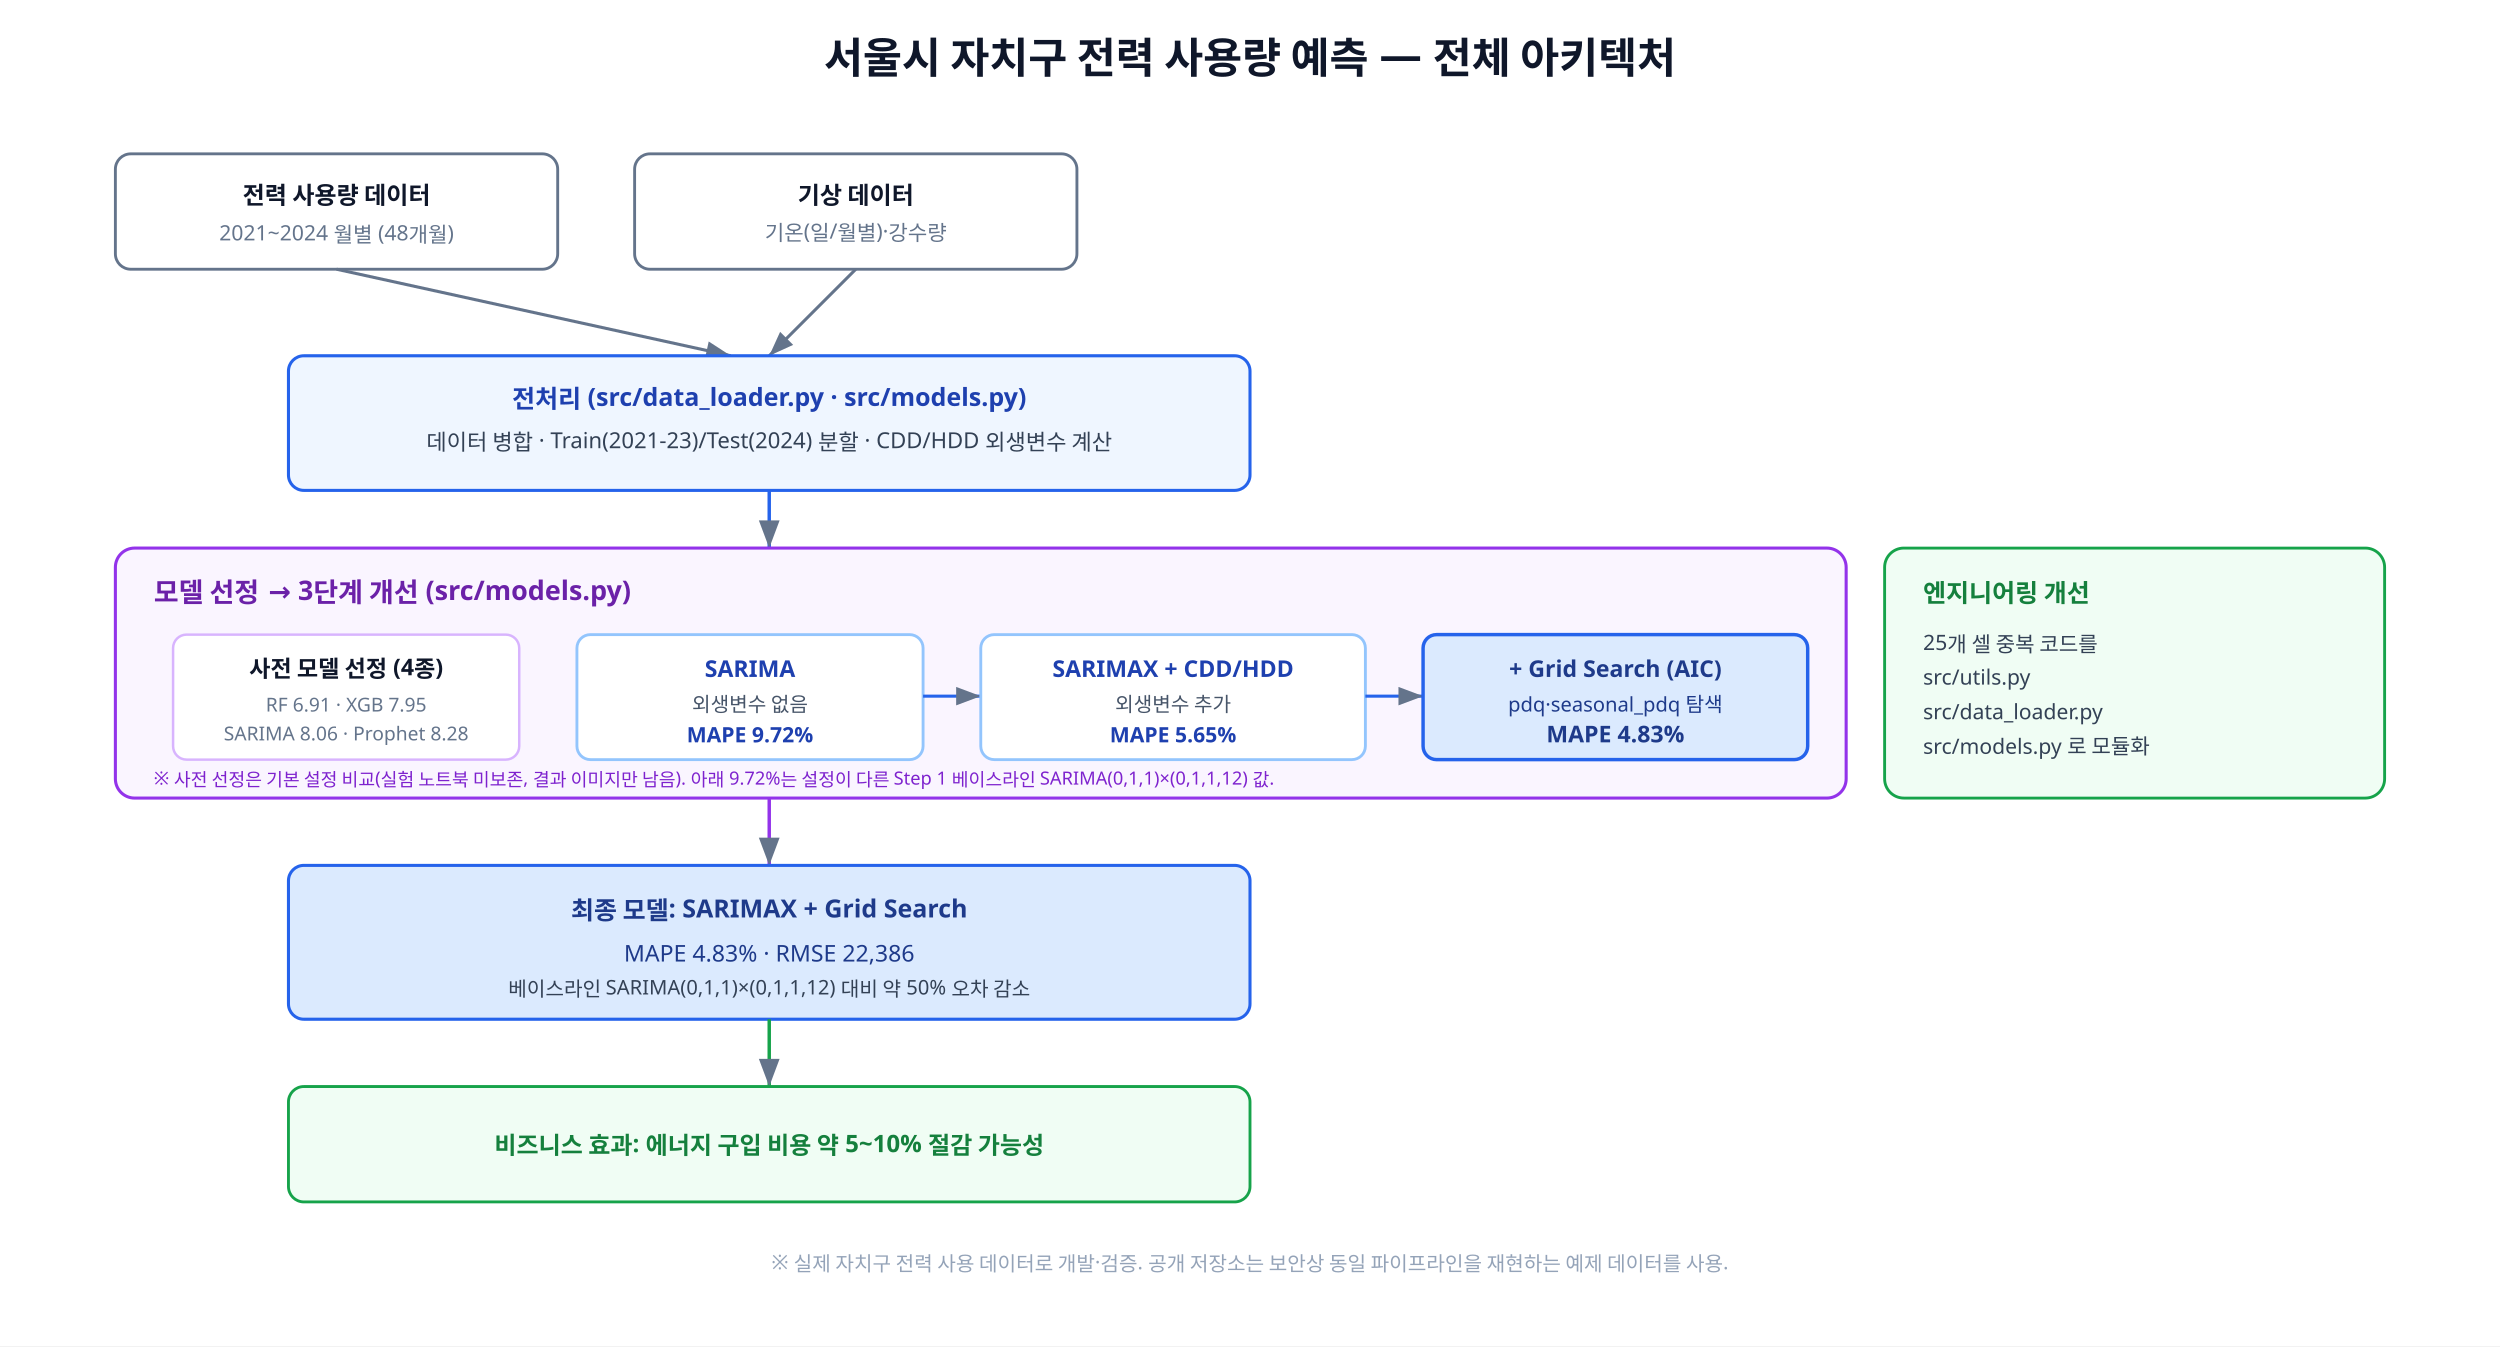
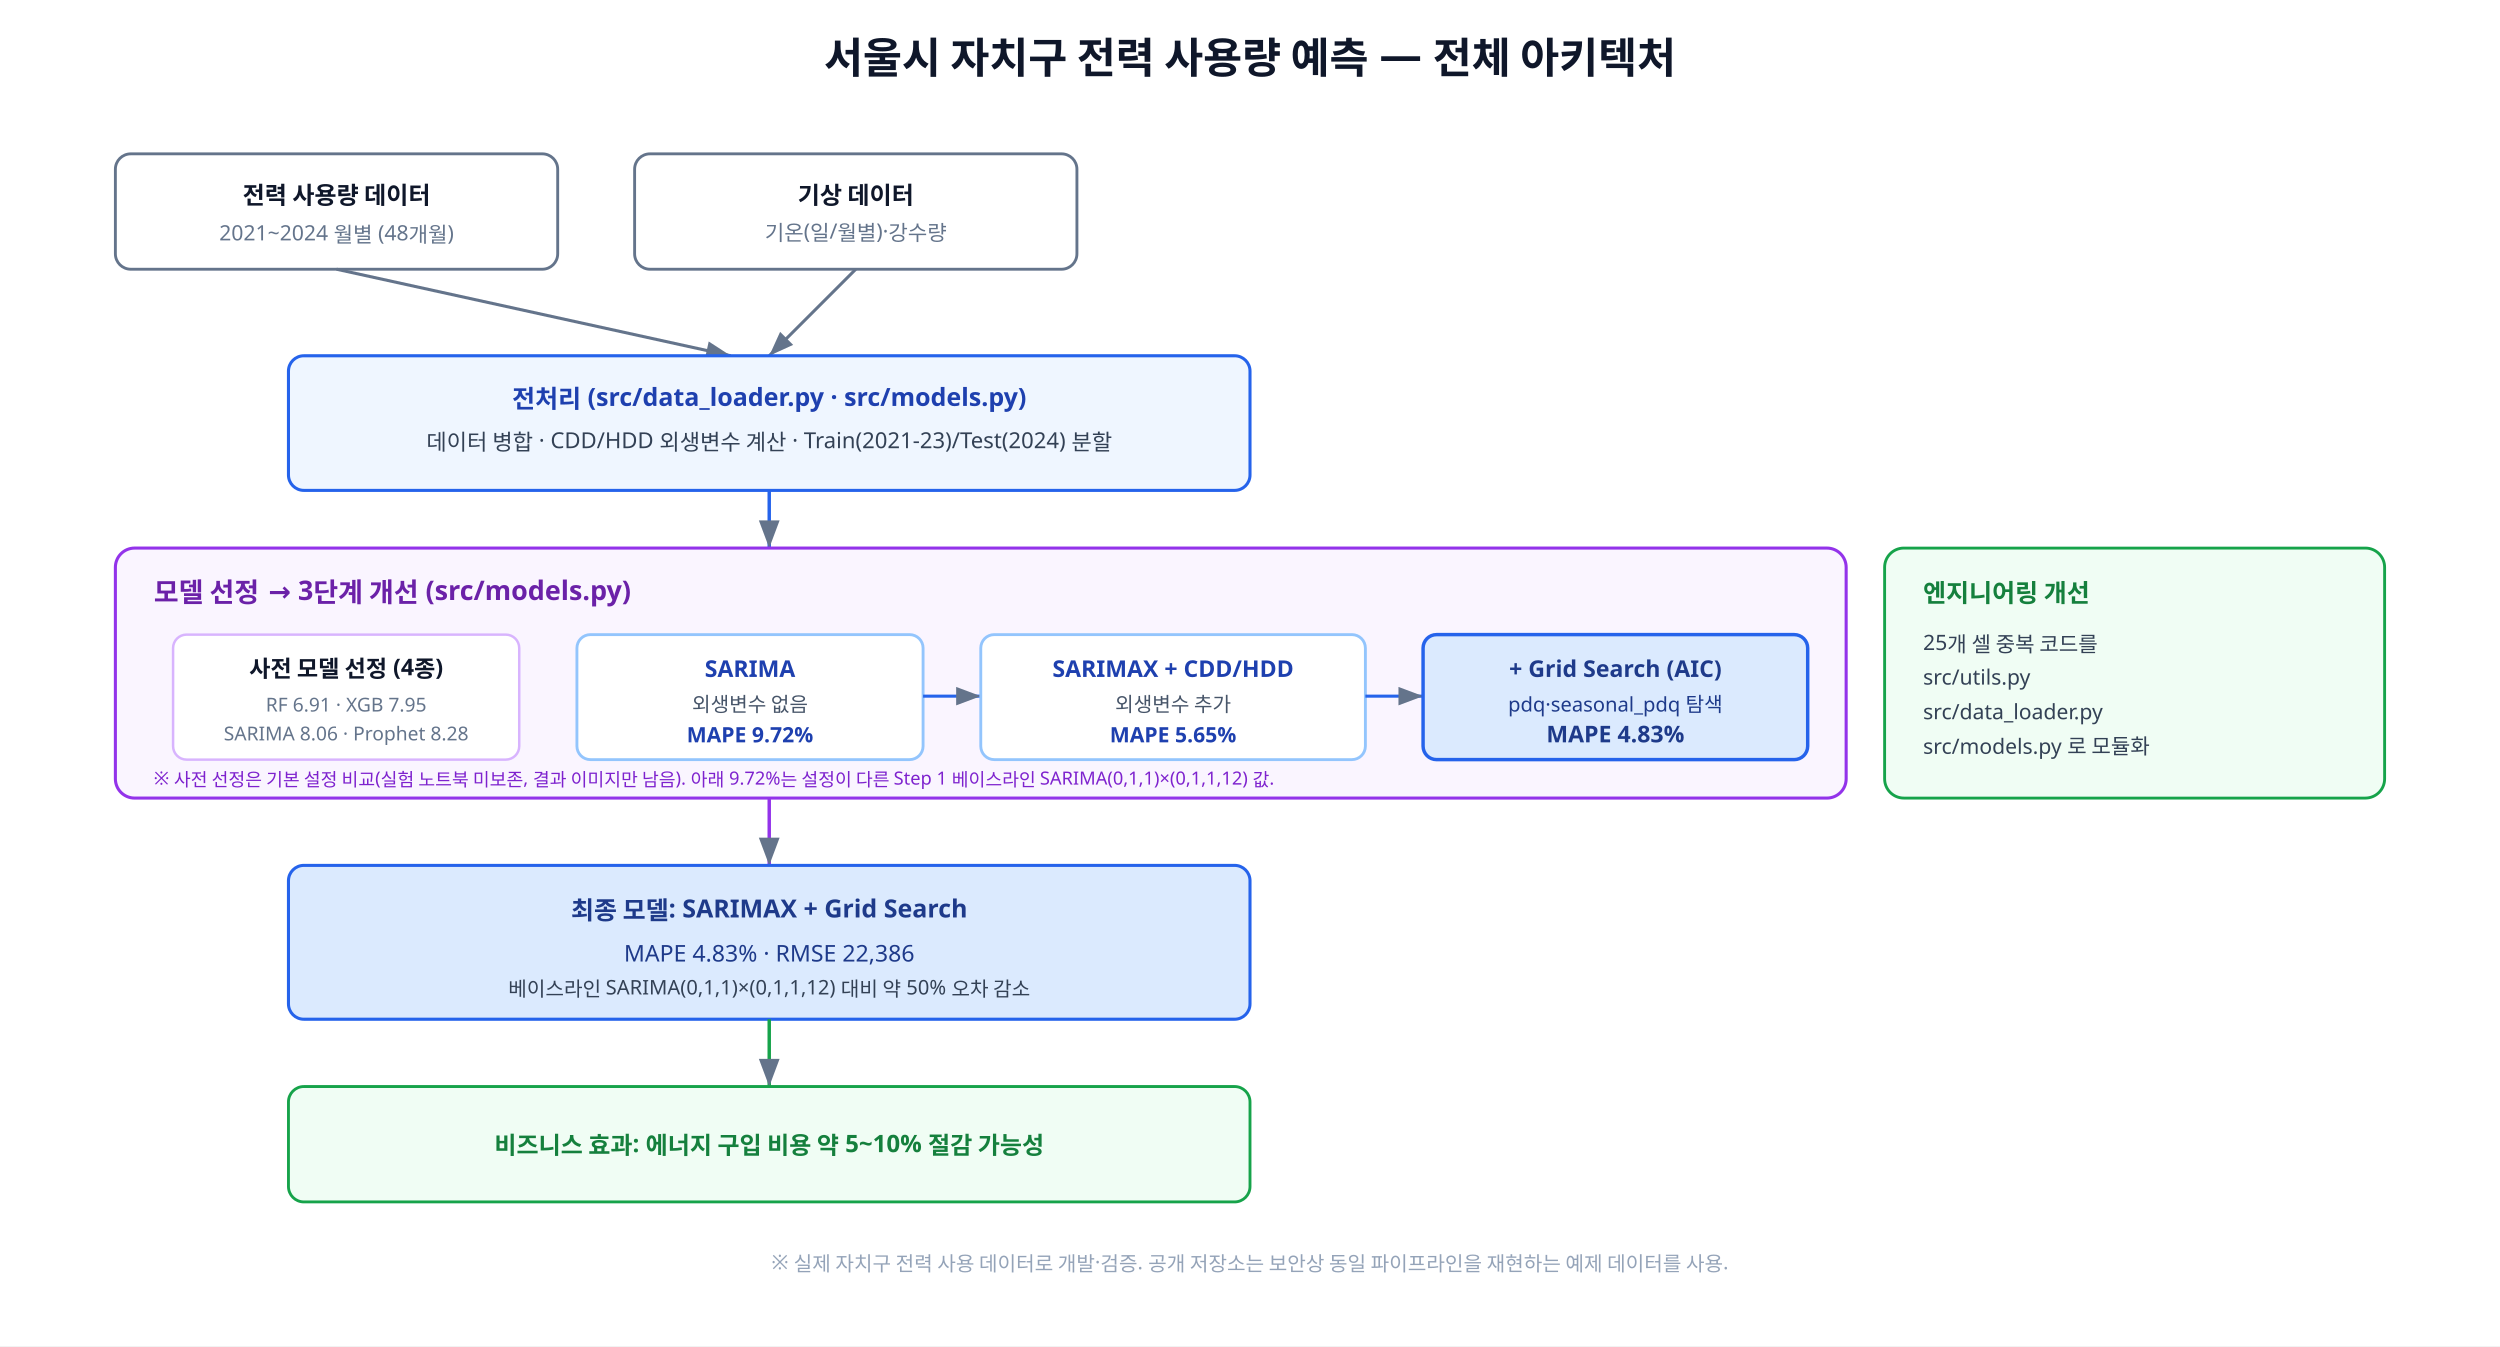
<svg xmlns="http://www.w3.org/2000/svg" width="1300" height="700" viewBox="0 0 1300 700" font-family="'Apple SD Gothic Neo','Malgun Gothic','Noto Sans KR',sans-serif">
  <defs>
    <marker id="ar" markerWidth="10" markerHeight="10" refX="8" refY="3" orient="auto" markerUnits="strokeWidth">
      <path d="M0,0 L8,3 L0,6 Z" fill="#64748b" />
    </marker>
  </defs>
  <rect width="1300" height="700" fill="#ffffff" />
  <text x="650" y="38" text-anchor="middle" font-size="22" font-weight="700" fill="#0f172a">서울시 자치구 전력 사용량 예측 — 전체 아키텍처</text>
  <rect x="60" y="80" width="230" height="60" rx="8" fill="#ffffff" stroke="#64748b" stroke-width="1.5" />
  <text x="175" y="106" text-anchor="middle" font-size="12.5" font-weight="600" fill="#0f172a">전력 사용량 데이터</text>
  <text x="175" y="125" text-anchor="middle" font-size="11" fill="#64748b">2021~2024 월별 (48개월)</text>
  <rect x="330" y="80" width="230" height="60" rx="8" fill="#ffffff" stroke="#64748b" stroke-width="1.5" />
  <text x="445" y="106" text-anchor="middle" font-size="12.5" font-weight="600" fill="#0f172a">기상 데이터</text>
  <text x="445" y="125" text-anchor="middle" font-size="11" fill="#64748b">기온(일/월별)·강수량</text>
  <line x1="175" y1="140" x2="380" y2="185" stroke="#64748b" stroke-width="1.6" marker-end="url(#ar)" />
  <line x1="445" y1="140" x2="400" y2="185" stroke="#64748b" stroke-width="1.6" marker-end="url(#ar)" />
  <rect x="150" y="185" width="500" height="70" rx="8" fill="#eff6ff" stroke="#2563eb" stroke-width="1.6" />
  <text x="400" y="212" text-anchor="middle" font-size="13" font-weight="600" fill="#1e40af">전처리 (src/data_loader.py · src/models.py)</text>
-   <text x="400" y="234" text-anchor="middle" font-size="11.5" fill="#334155">데이터 병합 · Train(2021-23)/Test(2024) 분할 · CDD/HDD 외생변수 계산</text>
+   <text x="400" y="234" text-anchor="middle" font-size="11.5" fill="#334155">데이터 병합 · CDD/HDD 외생변수 계산 · Train(2021-23)/Test(2024) 분할</text>
  <line x1="400" y1="255" x2="400" y2="285" stroke="#2563eb" stroke-width="1.8" marker-end="url(#ar)" />
  <rect x="60" y="285" width="900" height="130" rx="10" fill="#faf5ff" stroke="#9333ea" stroke-width="1.6" />
  <text x="80" y="313" font-size="14" font-weight="700" fill="#6b21a8">모델 선정 → 3단계 개선 (src/models.py)</text>
  <rect x="90" y="330" width="180" height="65" rx="7" fill="#ffffff" stroke="#d8b4fe" stroke-width="1.3" />
  <text x="180" y="352" text-anchor="middle" font-size="12" font-weight="600" fill="#0f172a">사전 모델 선정 (4종)</text>
  <text x="180" y="370" text-anchor="middle" font-size="10" fill="#64748b">RF 6.91 · XGB 7.95</text>
  <text x="180" y="385" text-anchor="middle" font-size="10" fill="#64748b">SARIMA 8.06 · Prophet 8.28</text>
  <text x="80" y="408" font-size="9.5" fill="#7e22ce">※ 사전 선정은 기본 설정 비교(실험 노트북 미보존, 결과 이미지만 남음). 아래 9.72%는 설정이 다른 Step 1 베이스라인 SARIMA(0,1,1)×(0,1,1,12) 값.</text>
  <rect x="300" y="330" width="180" height="65" rx="7" fill="#ffffff" stroke="#93c5fd" stroke-width="1.5" />
  <text x="390" y="352" text-anchor="middle" font-size="12" font-weight="700" fill="#1e40af">SARIMA</text>
  <text x="390" y="370" text-anchor="middle" font-size="10.5" fill="#475569">외생변수 없음</text>
  <text x="390" y="386" text-anchor="middle" font-size="11" fill="#1e40af" font-weight="600">MAPE 9.72%</text>
  <line x1="480" y1="362" x2="510" y2="362" stroke="#2563eb" stroke-width="1.6" marker-end="url(#ar)" />
  <rect x="510" y="330" width="200" height="65" rx="7" fill="#ffffff" stroke="#93c5fd" stroke-width="1.5" />
  <text x="610" y="352" text-anchor="middle" font-size="12" font-weight="700" fill="#1e40af">SARIMAX + CDD/HDD</text>
  <text x="610" y="370" text-anchor="middle" font-size="10.5" fill="#475569">외생변수 추가</text>
  <text x="610" y="386" text-anchor="middle" font-size="11" fill="#1e40af" font-weight="600">MAPE 5.65%</text>
  <line x1="710" y1="362" x2="740" y2="362" stroke="#2563eb" stroke-width="1.6" marker-end="url(#ar)" />
  <rect x="740" y="330" width="200" height="65" rx="7" fill="#dbeafe" stroke="#2563eb" stroke-width="1.8" />
  <text x="840" y="352" text-anchor="middle" font-size="12" font-weight="700" fill="#1e3a8a">+ Grid Search (AIC)</text>
  <text x="840" y="370" text-anchor="middle" font-size="10.5" fill="#1e3a8a">pdq·seasonal_pdq 탐색</text>
  <text x="840" y="386" text-anchor="middle" font-size="12" fill="#1e3a8a" font-weight="700">MAPE 4.83%</text>
  <line x1="400" y1="415" x2="400" y2="450" stroke="#9333ea" stroke-width="1.8" marker-end="url(#ar)" />
  <rect x="980" y="285" width="260" height="130" rx="10" fill="#f0fdf4" stroke="#16a34a" stroke-width="1.5" />
  <text x="1000" y="313" font-size="13" font-weight="700" fill="#15803d">엔지니어링 개선</text>
  <text x="1000" y="338" font-size="11" fill="#334155">25개 셀 중복 코드를</text>
  <text x="1000" y="356" font-size="11" fill="#334155">src/utils.py</text>
  <text x="1000" y="374" font-size="11" fill="#334155">src/data_loader.py</text>
  <text x="1000" y="392" font-size="11" fill="#334155">src/models.py 로 모듈화</text>
  <rect x="150" y="450" width="500" height="80" rx="8" fill="#dbeafe" stroke="#2563eb" stroke-width="1.6" />
  <text x="400" y="478" text-anchor="middle" font-size="13" font-weight="700" fill="#1e3a8a">최종 모델: SARIMAX + Grid Search</text>
  <text x="400" y="500" text-anchor="middle" font-size="12" fill="#1e3a8a">MAPE 4.83% · RMSE 22,386</text>
  <text x="400" y="518" text-anchor="middle" font-size="10.5" fill="#334155">베이스라인 SARIMA(0,1,1)×(0,1,1,12) 대비 약 50% 오차 감소</text>
  <line x1="400" y1="530" x2="400" y2="565" stroke="#16a34a" stroke-width="1.8" marker-end="url(#ar)" />
  <rect x="150" y="565" width="500" height="60" rx="8" fill="#f0fdf4" stroke="#16a34a" stroke-width="1.5" />
  <text x="400" y="600" text-anchor="middle" font-size="12.5" fill="#15803d" font-weight="600">비즈니스 효과: 에너지 구입 비용 약 5~10% 절감 가능성</text>
  <text x="650" y="660" text-anchor="middle" font-size="10.5" fill="#94a3b8">※ 실제 자치구 전력 사용 데이터로 개발·검증. 공개 저장소는 보안상 동일 파이프라인을 재현하는 예제 데이터를 사용.</text>
</svg>
